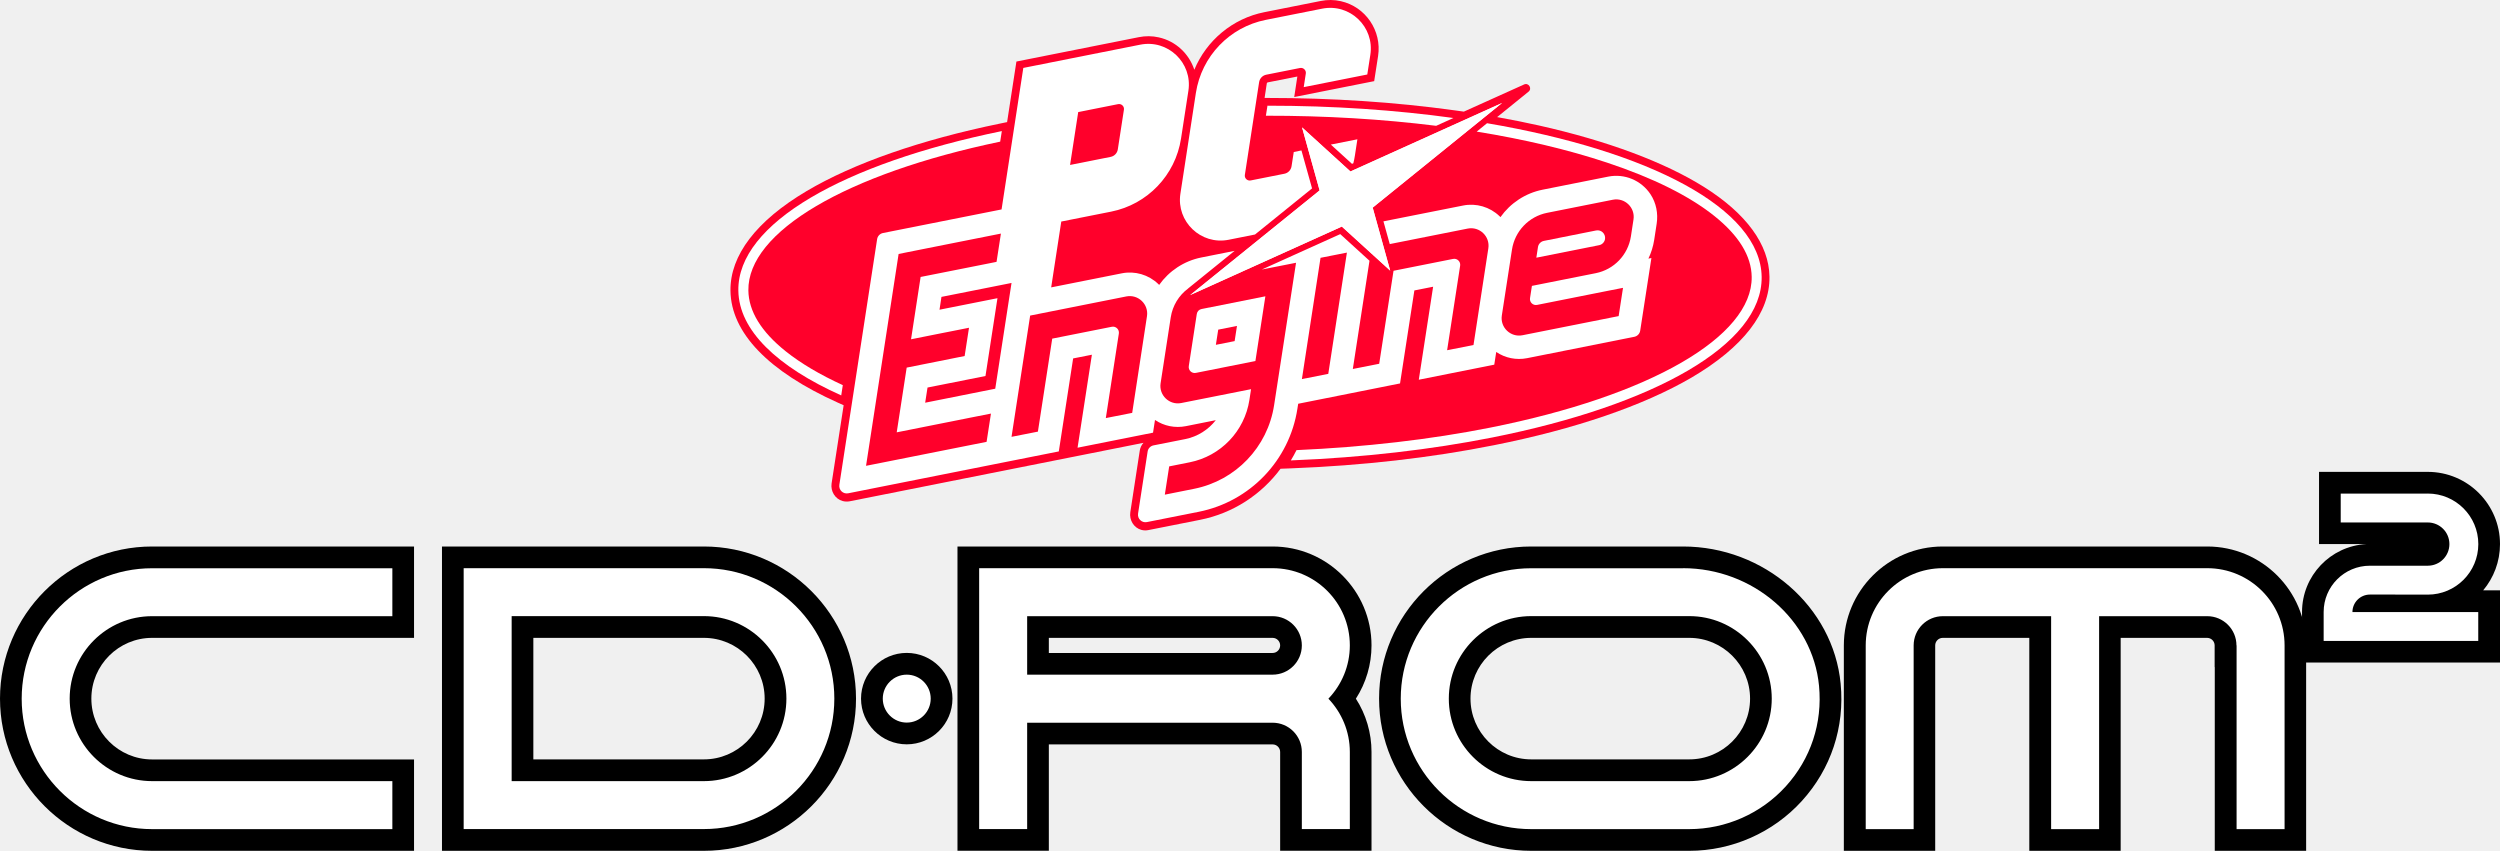
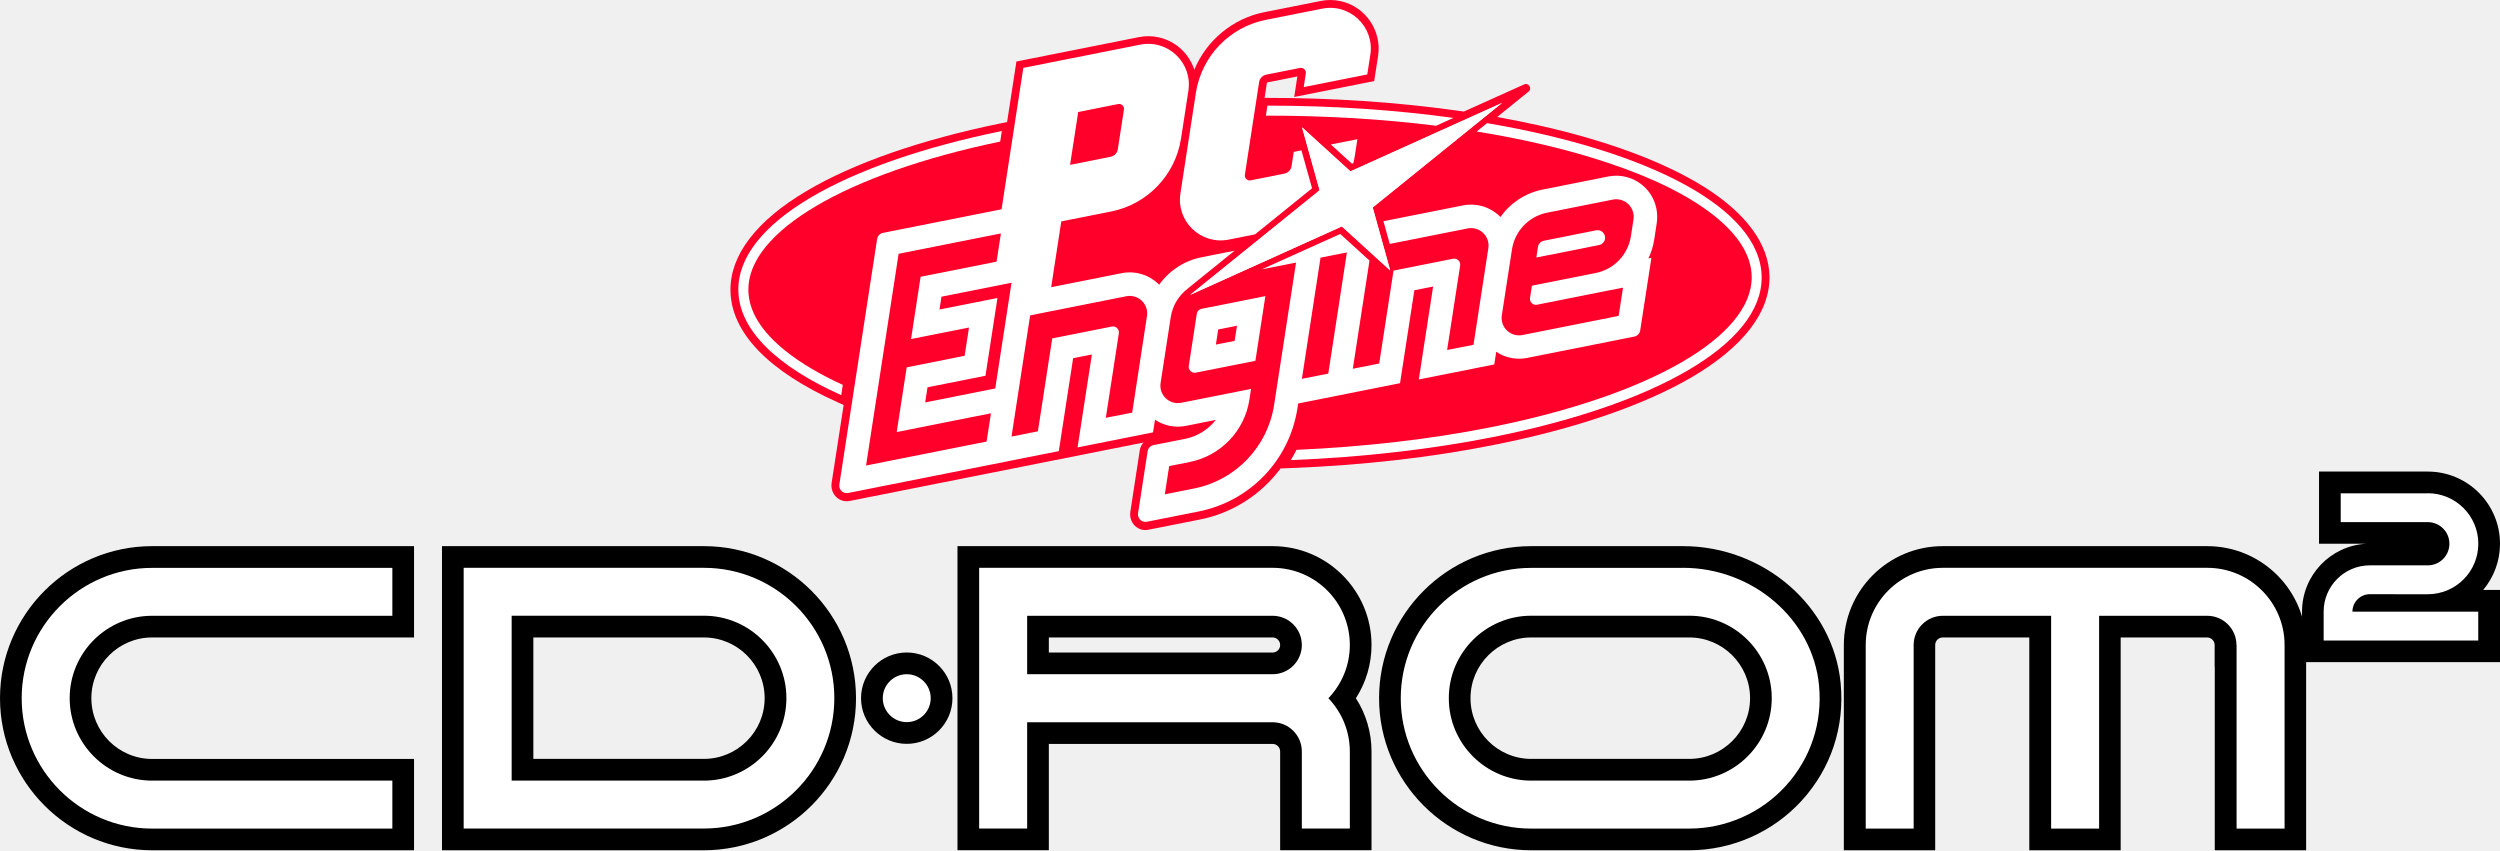
- <svg xmlns="http://www.w3.org/2000/svg" enable-background="new 0 0 3839 1306.7" height="1306.844" viewBox="0 0 3840.001 1306.844" width="3840.001">
-   <g transform="matrix(1.000261 0 0 1.000261 0 -.196642)">
-     <path d="m2717.2 425.1c-.7-49.3-35.5-97-100.7-137.9-60.8-38.1-148.2-70.7-252.8-94.2-20.8-4.7-42.6-9-64.7-13l2-1.6 46.2-37.4c6-4.8.2-14.3-6.8-11.1l-47 21.2-45.5 20.5-14.5-2c-91-12.6-187.6-19-287.3-19h-4.2l3.4-22.4c.1-.8.7-1.4 1.5-1.5l45.4-9-4.8 31.5 122.8-24.4 6-38.7c5.9-38.6-19.2-75.6-57.3-84.1-10.1-2.3-20.5-2.4-30.9-.3l-86.5 17.2c-48.9 9.7-88.9 43.6-107.5 88.4-8-24.3-28.1-43.8-54.5-49.7-10.1-2.3-20.5-2.4-30.9-.3l-187.8 37.4-14.3 93-10.6 2.2c-122.3 25.1-225.2 61-297.4 103.8-77.1 45.7-117.5 98.6-116.8 153 .9 64.4 58 123.8 165.1 171.9l8.7 3.9-18.5 120c-1.8 12 5.3 23.9 17 27.1 3.5.9 7.1 1.1 10.7.4l451.2-89.8c-3 3.3-5 7.5-5.7 12.1l-14.5 94.5c-1.8 12 5.3 23.9 17 27.1 3.5.9 7.1 1.1 10.7.3l79.6-15.8c50.4-10 93.9-38.7 123.4-78.4l16.2-.6c110-4.3 214.7-16.2 311.3-35.5 124.8-24.8 229.8-60.8 303.8-104 79-46.4 120.3-99.8 119.5-154.8z" fill="#ff002b" />
-     <path d="m2306.6 158.3-232.9 105.2-74.3-67.7 27 96.8-198.8 160.7 232.9-105.2 74.3 67.7-26.9-96.8z" fill="#f7f4e6" />
-     <g fill="#fff">
-       <path d="m2306.6 158.3-232.9 105.2-74.3-67.7 27 96.8-198.8 160.7 232.9-105.2 74.3 67.7-26.9-96.8z" />
-       <path d="m2076.1 251.8 2.1-.9c1-3.9 1.8-7.9 2.4-11.9l3.8-24.9-40.8 8.1z" />
-       <path d="m1886.6 368.4 40.6-8.1 87.6-70.8-16.3-58.3-11.8 2.4-3.4 21.9c-.9 5.8-5.3 10.4-11 11.5l-51.8 10.3c-5.1 1-9.7-3.4-8.9-8.5l21.9-142.4c.9-5.8 5.3-10.4 11-11.5l51.8-10.3c5.1-1 9.7 3.4 8.9 8.5l-3.2 20.9 97.6-19.4 4.7-30.3c6.6-42.9-31.4-79.3-74-70.8l-86.5 17.2c-55.8 11.1-98.7 55.9-107.4 112.2l-23.8 154.9c-6.5 42.6 31.5 79 74 70.6z" />
-       <path d="m1206.6 539.7c-37.7-30.1-57-61.6-57.4-93.6-1.2-90 150.1-179 386.7-228.4l2.5-16.2c-242.4 49.7-406 141.7-404.6 244.8.8 61.2 59.5 116.9 158 161.1l2.4-15.8c-35-16-64.4-33.4-87.6-51.9z" />
-       <path d="m1946.3 162.5-2.4 15.4c90.9-.1 179 5.2 261.5 15.5l26.5-12c-88.1-12.2-184.4-18.9-285.6-18.9z" />
-       <path d="m2283.5 189.4-15.9 12.9c73 11.8 140.5 27.8 200.1 47.6 70.8 23.5 126.2 51.1 164.8 81.9 37.7 30.1 57 61.6 57.4 93.6 1.2 91.8-156.2 182.6-401.2 231.4-91.7 18.3-193.5 30-297.8 34.6-2.7 5.4-5.5 10.6-8.7 15.8 111.3-4.4 216.1-16.7 309.4-35.2 247.4-49.2 415-142.2 413.6-246.6-1.4-104.9-172.2-193.5-421.7-236z" />
-       <path d="m2451 354.1-80.2 16c-4.7.9-8.4 4.8-9.1 9.5l-2.5 16.3 96.4-19.2c4.7-.9 8.4-4.8 9.1-9.5 1.1-8-5.9-14.7-13.7-13.1z" />
-       <path d="m1837.8 482.3-12.3 80.1c-1 6.3 4.6 11.7 10.9 10.4l91.4-18.2 15.3-99.4-97.9 19.5c-3.9.7-6.8 3.7-7.4 7.6zm32.9 24.1 28.8-5.7-3.6 23.3-28.8 5.7z" />
-       <path d="m2534.5 298.5c-14.4-21.7-40.2-32-64.8-27.1l-100.9 20.1c-26.6 5.3-49.6 20.8-64.7 42.1-.5-.5-1-1-1.5-1.5-14.8-14.2-35.7-20.3-55.8-16.3l-122.4 24.3 9.7 34.9 119.7-23.8c18.2-3.6 34.5 12 31.7 30.3l-22.8 148.5-40.5 8 20-129.8c1-6.3-4.6-11.7-10.9-10.4l-91.4 18.2-22 142.8-40.5 8 25.6-166.2-44.9-40.9-120.5 54.4 12.1-2.4 40.5-8-33.7 218.8c-9.9 64.3-59 115.6-122.8 128.3l-45 9 6.7-43.4 31.5-6.3c47.6-9.5 84.3-47.7 91.7-95.8l2.5-16.5-107.2 21.3c-18.2 3.6-34.5-12-31.7-30.3l15.6-101.3c2.8-18 12.5-33.7 26.5-44.1v-.1l71.6-57.9-51.2 10.2c-26.6 5.3-49.6 20.8-64.7 42.1-.5-.5-1-1-1.5-1.5-14.8-14.2-35.7-20.3-55.8-16.3l-108.5 21.6 3-19.7 12.5-81.4 76.5-15.2c55.8-11.1 98.7-55.9 107.4-112.2l11.3-73.4c6.6-42.9-31.4-79.3-74-70.8l-179.5 35.7-33.4 217.3-182 36.2c-4.7.9-8.4 4.7-9.1 9.5l-58 377.2c-1.2 7.9 5.8 14.6 13.6 13l244.4-48.6 79-15.7 22-142.8 28.8-5.7-22 142.8 115.9-23.1 3-19.5c13.8 9.3 30.8 12.8 47.4 9.5l46-9.2c-11.5 14.7-28 25.3-47.1 29.1l-48.5 9.6c-4.7.9-8.4 4.7-9.1 9.5l-14.7 95.3c-1.2 7.9 5.8 14.6 13.6 13l79.6-15.8c78.7-15.7 139.3-78.9 151.5-158.3l1.2-7.6 78.2-15.6 78.2-15.6 22-142.8 28.8-5.7-22 142.8 115.9-23.1 3-19.5c13.8 9.3 30.8 12.8 47.4 9.5l164.6-32.8c4.7-.9 8.4-4.7 9.1-9.5l17.2-111.5-4.6.9c4.3-9 7.3-18.6 8.9-28.8l3.8-24.9c2.4-15.5-.7-31.8-9.5-45.1zm-878.8-126.2 61.3-12.2c5.1-1 9.7 3.4 8.9 8.5l-9.4 61c-.9 5.8-5.3 10.4-11 11.5l-62.3 12.4zm-140.7 506.4-17.6 3.5-20.6 4.1-115.1 22.9-31.8 6.3 50-325.3 13.4-2.7 98.9-19.7 44.8-8.9-6.7 43.4-12.9 2.6-103.7 20.6-14.7 95.7 48.6-9.7 8.7-1.7 31.7-6.3-6.7 43.4-17 3.4-23.4 4.7-48.6 9.7-15.3 99.4 106.4-21.2 5.9-1.2 32.4-6.4zm-94.3-60.1 3.6-23.3 89-17.7 18.4-119.5-89 17.7 3-19.7 74-14.7 33.6-6.7-4.8 31.1-20.2 131.3zm317.9 15.6-40.5 8 20-129.8c1-6.3-4.6-11.7-10.9-10.4l-91.4 18.2-22 142.8-40.5 8 28.6-186.2 147.7-29.4c18.2-3.6 34.5 12 31.7 30.3zm301.1-59.9-40.5 8 28.6-186.2 40.5-8zm468.7-237.1-4 26.1c-4.4 28.3-25.9 50.8-54 56.4l-98 19.5-2.9 18.8c-1 6.3 4.6 11.7 10.9 10.4l91.4-18.2 18.1-3.6 22.4-4.4-6.7 43.4-7.6 1.5-140.1 27.9c-18.2 3.6-34.5-12-31.7-30.3l15.6-101.3c4.4-28.3 25.9-50.8 54-56.4l100.9-20.1c18.2-3.6 34.5 12 31.7 30.3z" />
-       <path d="m233.6 1290c-119.6 0-217-97.3-217-217 0-119.6 97.3-217 217-217h385.5v107h-385.5c-60.6 0-110 49.3-110 110s49.3 110 110 110h385.5v107z" />
+ <svg xmlns="http://www.w3.org/2000/svg" enable-background="new 0 0 3839 1306.7" height="1306" viewBox="0 0 3840 1306" width="3840" version="1.1" id="svg25">
+   <defs id="defs25" />
+   <g id="g26" transform="scale(0.9999998,0.9993542)">
+     <g transform="matrix(1.000261,0,0,1.000261,0,-0.196642)" id="g25">
+       <path d="m 2717.2,425.1 c -0.7,-49.3 -35.5,-97 -100.7,-137.9 -60.8,-38.1 -148.2,-70.7 -252.8,-94.2 -20.8,-4.7 -42.6,-9 -64.7,-13 l 2,-1.6 46.2,-37.4 c 6,-4.8 0.2,-14.3 -6.8,-11.1 l -47,21.2 -45.5,20.5 -14.5,-2 c -91,-12.6 -187.6,-19 -287.3,-19 h -4.2 l 3.4,-22.4 c 0.1,-0.8 0.7,-1.4 1.5,-1.5 l 45.4,-9 -4.8,31.5 122.8,-24.4 6,-38.7 C 2122.1,47.5 2097,10.5 2058.9,2 2048.8,-0.3 2038.4,-0.4 2028,1.7 l -86.5,17.2 c -48.9,9.7 -88.9,43.6 -107.5,88.4 -8,-24.3 -28.1,-43.8 -54.5,-49.7 -10.1,-2.3 -20.5,-2.4 -30.9,-0.3 l -187.8,37.4 -14.3,93 -10.6,2.2 c -122.3,25.1 -225.2,61 -297.4,103.8 -77.1,45.7 -117.5,98.6 -116.8,153 0.9,64.4 58,123.8 165.1,171.9 l 8.7,3.9 -18.5,120 c -1.8,12 5.3,23.9 17,27.1 3.5,0.9 7.1,1.1 10.7,0.4 l 451.2,-89.8 c -3,3.3 -5,7.5 -5.7,12.1 l -14.5,94.5 c -1.8,12 5.3,23.9 17,27.1 3.5,0.9 7.1,1.1 10.7,0.3 l 79.6,-15.8 c 50.4,-10 93.9,-38.7 123.4,-78.4 l 16.2,-0.6 c 110,-4.3 214.7,-16.2 311.3,-35.5 124.8,-24.8 229.8,-60.8 303.8,-104 79,-46.4 120.3,-99.8 119.5,-154.8 z" fill="#ff002b" id="path1" />
+       <path d="m 2306.6,158.3 -232.9,105.2 -74.3,-67.7 27,96.8 -198.8,160.7 232.9,-105.2 74.3,67.7 -26.9,-96.8 z" fill="#f7f4e6" id="path2" />
+       <g fill="#ffffff" id="g12">
+         <path d="m 2306.6,158.3 -232.9,105.2 -74.3,-67.7 27,96.8 -198.8,160.7 232.9,-105.2 74.3,67.7 -26.9,-96.8 z" id="path3" />
+         <path d="m 2076.1,251.8 2.1,-0.9 c 1,-3.9 1.8,-7.9 2.4,-11.9 l 3.8,-24.9 -40.8,8.1 z" id="path4" />
+         <path d="m 1886.6,368.4 40.6,-8.1 87.6,-70.8 -16.3,-58.3 -11.8,2.4 -3.4,21.9 c -0.9,5.8 -5.3,10.4 -11,11.5 l -51.8,10.3 c -5.1,1 -9.7,-3.4 -8.9,-8.5 l 21.9,-142.4 c 0.9,-5.8 5.3,-10.4 11,-11.5 l 51.8,-10.3 c 5.1,-1 9.7,3.4 8.9,8.5 l -3.2,20.9 97.6,-19.4 4.7,-30.3 c 6.6,-42.9 -31.4,-79.3 -74,-70.8 l -86.5,17.2 c -55.8,11.1 -98.7,55.9 -107.4,112.2 l -23.8,154.9 c -6.5,42.6 31.5,79 74,70.6 z" id="path5" />
+         <path d="m 1206.6,539.7 c -37.7,-30.1 -57,-61.6 -57.4,-93.6 -1.2,-90 150.1,-179 386.7,-228.4 l 2.5,-16.2 c -242.4,49.7 -406,141.7 -404.6,244.8 0.8,61.2 59.5,116.9 158,161.1 l 2.4,-15.8 c -35,-16 -64.4,-33.4 -87.6,-51.9 z" id="path6" />
+         <path d="m 1946.3,162.5 -2.4,15.4 c 90.9,-0.1 179,5.2 261.5,15.5 l 26.5,-12 c -88.1,-12.2 -184.4,-18.9 -285.6,-18.9 z" id="path7" />
+         <path d="m 2283.5,189.4 -15.9,12.9 c 73,11.8 140.5,27.8 200.1,47.6 70.8,23.5 126.2,51.1 164.8,81.9 37.7,30.1 57,61.6 57.4,93.6 1.2,91.8 -156.2,182.6 -401.2,231.4 -91.7,18.3 -193.5,30 -297.8,34.6 -2.7,5.4 -5.5,10.6 -8.7,15.8 111.3,-4.4 216.1,-16.7 309.4,-35.2 247.4,-49.2 415,-142.2 413.6,-246.6 -1.4,-104.9 -172.2,-193.5 -421.7,-236 z" id="path8" />
+         <path d="m 2451,354.1 -80.2,16 c -4.7,0.9 -8.4,4.8 -9.1,9.5 l -2.5,16.3 96.4,-19.2 c 4.7,-0.9 8.4,-4.8 9.1,-9.5 1.1,-8 -5.9,-14.7 -13.7,-13.1 z" id="path9" />
+         <path d="m 1837.8,482.3 -12.3,80.1 c -1,6.3 4.6,11.7 10.9,10.4 l 91.4,-18.2 15.3,-99.4 -97.9,19.5 c -3.9,0.7 -6.8,3.7 -7.4,7.6 z m 32.9,24.1 28.8,-5.7 -3.6,23.3 -28.8,5.7 z" id="path10" />
+         <path d="m 2534.5,298.5 c -14.4,-21.7 -40.2,-32 -64.8,-27.1 l -100.9,20.1 c -26.6,5.3 -49.6,20.8 -64.7,42.1 -0.5,-0.5 -1,-1 -1.5,-1.5 -14.8,-14.2 -35.7,-20.3 -55.8,-16.3 l -122.4,24.3 9.7,34.9 119.7,-23.8 c 18.2,-3.6 34.5,12 31.7,30.3 l -22.8,148.5 -40.5,8 20,-129.8 c 1,-6.3 -4.6,-11.7 -10.9,-10.4 l -91.4,18.2 -22,142.8 -40.5,8 25.6,-166.2 -44.9,-40.9 -120.5,54.4 12.1,-2.4 40.5,-8 -33.7,218.8 c -9.9,64.3 -59,115.6 -122.8,128.3 l -45,9 6.7,-43.4 31.5,-6.3 c 47.6,-9.5 84.3,-47.7 91.7,-95.8 l 2.5,-16.5 -107.2,21.3 c -18.2,3.6 -34.5,-12 -31.7,-30.3 l 15.6,-101.3 c 2.8,-18 12.5,-33.7 26.5,-44.1 v -0.1 l 71.6,-57.9 -51.2,10.2 c -26.6,5.3 -49.6,20.8 -64.7,42.1 -0.5,-0.5 -1,-1 -1.5,-1.5 -14.8,-14.2 -35.7,-20.3 -55.8,-16.3 l -108.5,21.6 3,-19.7 12.5,-81.4 76.5,-15.2 c 55.8,-11.1 98.7,-55.9 107.4,-112.2 l 11.3,-73.4 c 6.6,-42.9 -31.4,-79.3 -74,-70.8 L 1571.4,104.5 1538,321.8 1356,358 c -4.7,0.9 -8.4,4.7 -9.1,9.5 l -58,377.2 c -1.2,7.9 5.8,14.6 13.6,13 l 244.4,-48.6 79,-15.7 22,-142.8 28.8,-5.7 -22,142.8 115.9,-23.1 3,-19.5 c 13.8,9.3 30.8,12.8 47.4,9.5 l 46,-9.2 c -11.5,14.7 -28,25.3 -47.1,29.1 l -48.5,9.6 c -4.7,0.9 -8.4,4.7 -9.1,9.5 l -14.7,95.3 c -1.2,7.9 5.8,14.6 13.6,13 l 79.6,-15.8 c 78.7,-15.7 139.3,-78.9 151.5,-158.3 l 1.2,-7.6 78.2,-15.6 78.2,-15.6 22,-142.8 28.8,-5.7 -22,142.8 115.9,-23.1 3,-19.5 c 13.8,9.3 30.8,12.8 47.4,9.5 l 164.6,-32.8 c 4.7,-0.9 8.4,-4.7 9.1,-9.5 l 17.2,-111.5 -4.6,0.9 c 4.3,-9 7.3,-18.6 8.9,-28.8 l 3.8,-24.9 c 2.4,-15.5 -0.7,-31.8 -9.5,-45.1 z M 1655.7,172.3 1717,160.1 c 5.1,-1 9.7,3.4 8.9,8.5 l -9.4,61 c -0.9,5.8 -5.3,10.4 -11,11.5 l -62.3,12.4 z m -140.7,506.4 -17.6,3.5 -20.6,4.1 -115.1,22.9 -31.8,6.3 50,-325.3 13.4,-2.7 98.9,-19.7 44.8,-8.9 -6.7,43.4 -12.9,2.6 -103.7,20.6 -14.7,95.7 48.6,-9.7 8.7,-1.7 31.7,-6.3 -6.7,43.4 -17,3.4 -23.4,4.7 -48.6,9.7 -15.3,99.4 106.4,-21.2 5.9,-1.2 32.4,-6.4 z m -94.3,-60.1 3.6,-23.3 89,-17.7 18.4,-119.5 -89,17.7 3,-19.7 74,-14.7 33.6,-6.7 -4.8,31.1 -20.2,131.3 z m 317.9,15.6 -40.5,8 20,-129.8 c 1,-6.3 -4.6,-11.7 -10.9,-10.4 l -91.4,18.2 -22,142.8 -40.5,8 28.6,-186.2 147.7,-29.4 c 18.2,-3.6 34.5,12 31.7,30.3 z m 301.1,-59.9 -40.5,8 28.6,-186.2 40.5,-8 z m 468.7,-237.1 -4,26.1 c -4.4,28.3 -25.9,50.8 -54,56.4 l -98,19.5 -2.9,18.8 c -1,6.3 4.6,11.7 10.9,10.4 l 91.4,-18.2 18.1,-3.6 22.4,-4.4 -6.7,43.4 -7.6,1.5 -140.1,27.9 c -18.2,3.6 -34.5,-12 -31.7,-30.3 l 15.6,-101.3 c 4.4,-28.3 25.9,-50.8 54,-56.4 l 100.9,-20.1 c 18.2,-3.6 34.5,12 31.7,30.3 z" id="path11" />
+         <path d="m 233.6,1290 c -119.6,0 -217,-97.3 -217,-217 0,-119.6 97.3,-217 217,-217 H 619.1 V 963 H 233.6 c -60.6,0 -110,49.3 -110,110 0,60.7 49.3,110 110,110 h 385.5 v 107 z" id="path12" />
+       </g>
+       <path d="m 602.5,872.7 v 73.7 H 233.6 c -69.8,0 -126.6,56.8 -126.6,126.6 0,69.8 56.8,126.7 126.6,126.7 h 368.9 v 73.7 H 233.6 c -110.5,0 -200.3,-89.9 -200.3,-200.3 0,-110.5 89.9,-200.3 200.3,-200.3 h 368.9 m 33.3,-33.4 H 602.5 233.6 C 104.8,839.4 0,944.2 0,1073 c 0,128.8 104.8,233.7 233.6,233.7 h 368.9 33.3 v -33.3 -73.7 -33.3 H 602.5 233.6 c -51.5,0 -93.3,-41.9 -93.3,-93.4 0,-51.5 41.9,-93.3 93.3,-93.3 h 368.9 33.3 v -33.3 -73.7 z" id="path13" />
+       <path d="M 695.4,1290 V 856 h 385.5 c 119.6,0 217,97.3 217,217 0,119.6 -97.3,217 -217,217 z m 385.5,-107 c 60.7,0 110,-49.3 110,-110 0,-60.7 -49.3,-110 -110,-110 H 802.4 v 220 z" fill="#ffffff" id="path14" />
+       <path d="m 1080.9,872.7 c 110.5,0 200.3,89.9 200.3,200.3 0,110.5 -89.9,200.3 -200.3,200.3 H 712 V 872.7 Z m -295.2,327 h 295.2 c 69.8,0 126.7,-56.8 126.7,-126.7 0,-69.9 -56.8,-126.7 -126.7,-126.7 H 785.7 Z M 1080.9,839.4 H 712 678.7 v 33.3 400.7 33.3 h 33.3 368.9 c 128.8,0 233.6,-104.8 233.6,-233.6 0,-128.9 -104.8,-233.7 -233.6,-233.7 z M 819,979.7 h 261.9 c 51.5,0 93.3,41.9 93.3,93.3 0,51.5 -41.9,93.3 -93.3,93.3 H 819 Z" id="path15" />
+       <path d="m 2351.4,1290 c -119.6,0 -217,-97.3 -217,-217 0,-119.6 97.3,-217 217,-217 h 233.1 c 116,0 215,85.9 225.5,195.6 5.9,62.1 -13.7,121.5 -55.4,167.3 -41.1,45.2 -99.6,71.1 -160.6,71.1 z m 0,-327 c -60.6,0 -110,49.3 -110,110 0,60.7 49.3,110 110,110 H 2594 c 60.7,0 110,-49.3 110,-110 0,-60.7 -49.4,-110 -110,-110 z" fill="#ffffff" id="path16" />
+       <path d="m 2584.4,872.7 c 107.5,0 199.2,79.3 208.9,180.6 5.5,57.3 -12.7,112.2 -51.1,154.5 -37.9,41.7 -92,65.6 -148.3,65.6 h -242.6 c -110.5,0 -200.3,-89.9 -200.3,-200.3 0,-110.5 89.9,-200.3 200.3,-200.3 h 233.1 m -233,326.9 H 2594 c 69.8,0 126.7,-56.8 126.7,-126.7 0,-69.9 -56.8,-126.7 -126.7,-126.7 h -242.6 c -69.8,0 -126.6,56.8 -126.6,126.7 -0.1,69.8 56.7,126.7 126.6,126.7 m 233,-360.3 h -233.1 c -128.8,0 -233.6,104.8 -233.6,233.6 0,128.8 104.8,233.7 233.6,233.7 H 2594 c 65.7,0 128.7,-27.9 172.9,-76.5 44.8,-49.3 66,-113.3 59.6,-180.1 -11.3,-118.2 -117.6,-210.7 -242.1,-210.7 z m -233,326.9 c -51.5,0 -93.3,-41.9 -93.3,-93.3 0,-51.5 41.9,-93.3 93.3,-93.3 H 2594 c 51.5,0 93.4,41.9 93.4,93.3 0,51.5 -41.9,93.3 -93.4,93.3 z" id="path17" />
+       <path d="m 1982.4,1290 v -135.1 c 0,-15.6 -12.7,-28.2 -28.2,-28.2 H 1594 V 1290 H 1487 V 856 h 467.2 c 74.6,0 135.3,60.7 135.3,135.3 0,29.8 -9.7,58.3 -27.7,81.8 17.9,23.5 27.7,52 27.7,81.8 V 1290 Z m -28.2,-270.5 c 15.6,0 28.2,-12.7 28.2,-28.2 0,-15.5 -12.7,-28.2 -28.2,-28.2 H 1594 v 56.5 h 360.2 z" fill="#ffffff" id="path18" />
+       <path d="m 1954.2,872.7 c 65.5,0 118.6,53.1 118.6,118.6 0,31.8 -12.6,60.5 -32.9,81.8 20.3,21.3 32.9,50.1 32.9,81.8 v 118.4 h -73.7 v -118.4 c 0,-24.8 -20.1,-44.9 -44.9,-44.9 h -376.9 v 163.3 h -73.7 V 937.1 872.7 Z m -376.9,163.5 h 376.9 c 24.8,0 44.9,-20.1 44.9,-44.9 0,-24.8 -20.1,-44.9 -44.9,-44.9 h -376.9 z m 376.9,-196.8 h -450.6 -33.3 v 33.3 64.4 336.2 33.3 h 33.3 73.7 33.3 v -33.3 -130 h 343.6 c 6.4,0 11.6,5.2 11.6,11.6 v 118.4 33.3 h 33.3 73.7 33.3 v -33.3 -118.4 c 0,-29.3 -8.4,-57.6 -24,-81.8 15.6,-24.3 24,-52.5 24,-81.8 0,-83.8 -68.2,-151.9 -151.9,-151.9 z m -343.6,140.3 h 343.6 c 6.4,0 11.6,5.2 11.6,11.6 0,6.4 -5.2,11.6 -11.6,11.6 h -343.6 z" id="path19" />
+       <path d="m 3551.6,1001 v -61 c 0,-48.4 39.4,-87.8 87.8,-87.8 h 88.7 c 9.1,0 16.6,-7.4 16.6,-16.6 0,-9.1 -7.4,-16.6 -16.6,-16.6 h -150.4 v -77.6 h 150.4 c 52,0 94.2,42.3 94.2,94.2 0,39.8 -24.8,73.9 -59.8,87.7 h 59.8 v 77.6 h -270.7 z" fill="#ffffff" id="path20" />
+       <path d="m 3728.1,758.1 c 42.8,0 77.6,34.7 77.6,77.6 0,42.8 -34.7,77.6 -77.6,77.6 h -50 v -0.1 h -38.8 c -14.9,0 -26.9,12.1 -26.9,26.9 h 193.2 v 44.3 H 3568.2 V 940 c 0,-39.3 31.8,-71.1 71.1,-71.1 h 38.8 50 c 18.4,0 33.2,-14.9 33.2,-33.2 0,-18.4 -14.9,-33.2 -33.2,-33.2 h -133.7 v -44.3 h 133.7 m 0,-33.4 h -133.7 -33.3 v 33.3 44.3 33.3 h 33.3 39.2 c -54.9,3 -98.6,48.6 -98.6,104.3 v 44.3 33.3 h 33.3 237.4 33.3 V 984.3 940 906.7 h -25.8 c 16.1,-19.3 25.8,-44 25.8,-71 0,-61.2 -49.7,-110.9 -110.9,-110.9 z" id="path21" />
+       <path d="m 3417.9,1290 v -282.1 l -0.2,-16.7 c 0,-15.6 -12.7,-28.2 -28.2,-28.2 h -149.3 v 327 h -107 V 963 h -149.5 c -15.6,0 -28.2,12.7 -28.2,28.2 V 1290 h -107 V 991.3 c 0,-74.6 60.7,-135.3 135.2,-135.3 h 405.9 c 74.7,0 135.4,60.7 135.4,135.3 V 1290 Z" fill="#ffffff" id="path22" />
+       <path d="m 3389.4,872.7 c 65.5,0 118.8,53.1 118.8,118.6 v 282.1 h -73.7 V 991.3 h -0.2 c 0,-24.8 -20.1,-44.9 -44.9,-44.9 h -118.1 -47.9 v 327 h -73.7 v -327 h -48.1 -118.1 c -24.8,0 -44.9,20.1 -44.9,44.9 v 282.1 H 2865 V 991.3 c 0,-65.5 53.1,-118.6 118.6,-118.6 h 94.2 24 48.1 73.7 47.9 33.8 z m 0,-33.3 h -84.4 -33.8 -47.9 -73.7 -48.1 -24 -94.2 c -83.8,0 -151.9,68.1 -151.9,151.9 v 282.1 33.3 h 33.3 73.7 33.3 v -33.3 -282.1 c 0,-6.4 5.2,-11.6 11.6,-11.6 h 118.1 14.8 v 293.7 33.3 h 33.3 73.7 33.3 v -33.3 -293.7 h 14.6 118.1 c 6.4,0 11.6,5.2 11.6,11.6 v 33.3 h 0.2 v 248.8 33.3 h 33.3 73.7 33.3 v -33.3 -282.1 c 0.2,-83.8 -68,-151.9 -151.9,-151.9 z" id="path23" />
+       <path d="m 1392.4,1126.5 c -29.5,0 -53.5,-24 -53.5,-53.5 0,-29.5 24,-53.5 53.5,-53.5 29.5,0 53.5,24 53.5,53.5 0,29.5 -24,53.5 -53.5,53.5 z" fill="#ffffff" id="path24" />
+       <path d="m 1392.4,1036.2 c 20.3,0 36.8,16.5 36.8,36.8 0,20.3 -16.5,36.8 -36.8,36.8 -20.3,0 -36.8,-16.5 -36.8,-36.8 0,-20.3 16.5,-36.8 36.8,-36.8 m 0,-33.4 c -38.7,0 -70.2,31.5 -70.2,70.2 0,38.7 31.5,70.2 70.2,70.2 38.7,0 70.2,-31.5 70.2,-70.2 0,-38.7 -31.5,-70.2 -70.2,-70.2 z" id="path25" />
    </g>
-     <path d="m602.5 872.7v73.7h-368.9c-69.8 0-126.6 56.8-126.6 126.6s56.8 126.7 126.6 126.7h368.9v73.7h-368.9c-110.5 0-200.3-89.9-200.3-200.3 0-110.5 89.9-200.3 200.3-200.3h368.9m33.3-33.4h-33.3-368.9c-128.8 0-233.6 104.8-233.6 233.6s104.8 233.7 233.6 233.7h368.9 33.3v-33.3-73.7-33.3h-33.3-368.9c-51.5 0-93.3-41.9-93.3-93.4s41.9-93.3 93.3-93.3h368.9 33.3v-33.3-73.7z" />
-     <path d="m695.4 1290v-434h385.5c119.6 0 217 97.3 217 217 0 119.6-97.3 217-217 217zm385.5-107c60.7 0 110-49.3 110-110s-49.3-110-110-110h-278.5v220z" fill="#fff" />
-     <path d="m1080.9 872.7c110.5 0 200.3 89.9 200.3 200.3 0 110.5-89.9 200.3-200.3 200.3h-368.9v-400.6zm-295.2 327h295.2c69.8 0 126.7-56.8 126.7-126.7s-56.8-126.7-126.7-126.7h-295.2zm295.2-360.3h-368.9-33.3v33.3 400.7 33.3h33.3 368.9c128.8 0 233.6-104.8 233.6-233.6 0-128.9-104.8-233.7-233.6-233.7zm-261.9 140.3h261.9c51.5 0 93.3 41.9 93.3 93.3 0 51.5-41.9 93.3-93.3 93.3h-261.9z" />
-     <path d="m2351.4 1290c-119.6 0-217-97.3-217-217 0-119.6 97.3-217 217-217h233.1c116 0 215 85.9 225.5 195.6 5.9 62.1-13.7 121.5-55.4 167.3-41.1 45.2-99.6 71.1-160.6 71.1zm0-327c-60.6 0-110 49.3-110 110s49.3 110 110 110h242.6c60.7 0 110-49.3 110-110s-49.4-110-110-110z" fill="#fff" />
-     <path d="m2584.4 872.7c107.5 0 199.2 79.3 208.9 180.6 5.5 57.3-12.7 112.2-51.1 154.5-37.9 41.7-92 65.6-148.3 65.6h-242.6c-110.5 0-200.3-89.9-200.3-200.3 0-110.5 89.9-200.3 200.3-200.3h233.1m-233 326.9h242.6c69.8 0 126.7-56.8 126.7-126.7s-56.8-126.7-126.7-126.7h-242.6c-69.8 0-126.6 56.8-126.6 126.7-.1 69.8 56.7 126.7 126.6 126.7m233-360.3h-233.1c-128.8 0-233.6 104.8-233.6 233.6s104.8 233.7 233.6 233.7h242.7c65.7 0 128.7-27.9 172.9-76.5 44.8-49.3 66-113.3 59.6-180.1-11.3-118.2-117.6-210.7-242.1-210.7zm-233 326.9c-51.5 0-93.3-41.9-93.3-93.3 0-51.5 41.9-93.3 93.3-93.3h242.6c51.5 0 93.4 41.9 93.4 93.3 0 51.5-41.9 93.3-93.4 93.3z" />
-     <path d="m1982.4 1290v-135.1c0-15.6-12.7-28.2-28.2-28.2h-360.2v163.3h-107v-434h467.2c74.6 0 135.3 60.7 135.3 135.3 0 29.8-9.7 58.3-27.7 81.8 17.9 23.5 27.7 52 27.7 81.8v135.1zm-28.2-270.5c15.6 0 28.2-12.7 28.2-28.2s-12.7-28.2-28.2-28.2h-360.2v56.5h360.2z" fill="#fff" />
-     <path d="m1954.2 872.7c65.5 0 118.6 53.1 118.6 118.6 0 31.8-12.6 60.5-32.9 81.8 20.3 21.3 32.9 50.1 32.9 81.8v118.4h-73.7v-118.4c0-24.8-20.1-44.9-44.9-44.9h-376.9v163.3h-73.7v-336.2-64.4zm-376.9 163.5h376.9c24.8 0 44.9-20.1 44.9-44.9s-20.1-44.9-44.9-44.9h-376.9zm376.9-196.8h-450.6-33.3v33.3 64.4 336.2 33.3h33.3 73.7 33.3v-33.3-130h343.6c6.4 0 11.6 5.2 11.6 11.6v118.4 33.3h33.3 73.7 33.3v-33.3-118.4c0-29.3-8.4-57.6-24-81.8 15.6-24.3 24-52.5 24-81.8 0-83.8-68.2-151.9-151.9-151.9zm-343.6 140.3h343.6c6.4 0 11.6 5.2 11.6 11.6s-5.2 11.6-11.6 11.6h-343.6z" />
-     <path d="m3551.6 1001v-61c0-48.4 39.4-87.8 87.8-87.8h88.7c9.1 0 16.6-7.4 16.6-16.6 0-9.1-7.4-16.6-16.6-16.6h-150.4v-77.6h150.4c52 0 94.2 42.3 94.2 94.2 0 39.8-24.8 73.9-59.8 87.7h59.8v77.6h-270.7z" fill="#fff" />
-     <path d="m3728.1 758.1c42.8 0 77.6 34.7 77.6 77.6 0 42.8-34.7 77.6-77.6 77.6h-50v-.1h-38.8c-14.9 0-26.9 12.1-26.9 26.9h193.2v44.3h-237.4v-44.4c0-39.3 31.8-71.1 71.1-71.1h38.8 50c18.4 0 33.2-14.9 33.2-33.2 0-18.4-14.9-33.2-33.2-33.2h-133.7v-44.3h133.7m0-33.4h-133.7-33.3v33.3 44.3 33.3h33.3 39.2c-54.9 3-98.6 48.6-98.6 104.3v44.3 33.3h33.3 237.4 33.3v-33.3-44.3-33.3h-25.8c16.1-19.3 25.8-44 25.8-71 0-61.2-49.7-110.9-110.9-110.9z" />
-     <path d="m3417.9 1290v-282.1l-.2-16.7c0-15.6-12.7-28.2-28.2-28.2h-149.3v327h-107v-327h-149.5c-15.6 0-28.2 12.7-28.2 28.2v298.8h-107v-298.7c0-74.6 60.7-135.3 135.2-135.3h405.9c74.7 0 135.4 60.7 135.4 135.3v298.7z" fill="#fff" />
-     <path d="m3389.4 872.7c65.5 0 118.8 53.1 118.8 118.6v282.1h-73.7v-282.1h-.2c0-24.8-20.1-44.9-44.9-44.9h-118.1-47.9v327h-73.7v-327h-48.1-118.1c-24.8 0-44.9 20.1-44.9 44.9v282.1h-73.6v-282.1c0-65.5 53.1-118.6 118.6-118.6h94.2 24 48.1 73.7 47.9 33.8zm0-33.3h-84.4-33.8-47.9-73.7-48.1-24-94.2c-83.8 0-151.9 68.1-151.9 151.9v282.1 33.3h33.3 73.7 33.3v-33.3-282.1c0-6.4 5.2-11.6 11.6-11.6h118.1 14.8v293.7 33.3h33.3 73.7 33.3v-33.3-293.7h14.6 118.1c6.4 0 11.6 5.2 11.6 11.6v33.3h.2v248.8 33.3h33.3 73.7 33.3v-33.3-282.1c.2-83.8-68-151.9-151.9-151.9z" />
-     <path d="m1392.4 1126.5c-29.5 0-53.5-24-53.5-53.5s24-53.5 53.5-53.5 53.5 24 53.5 53.5-24 53.5-53.5 53.5z" fill="#fff" />
-     <path d="m1392.4 1036.2c20.3 0 36.8 16.5 36.8 36.8s-16.5 36.8-36.8 36.8-36.8-16.5-36.8-36.8 16.5-36.8 36.8-36.8m0-33.4c-38.7 0-70.2 31.5-70.2 70.2s31.5 70.2 70.2 70.2 70.2-31.5 70.2-70.2-31.5-70.2-70.2-70.2z" />
  </g>
</svg>
